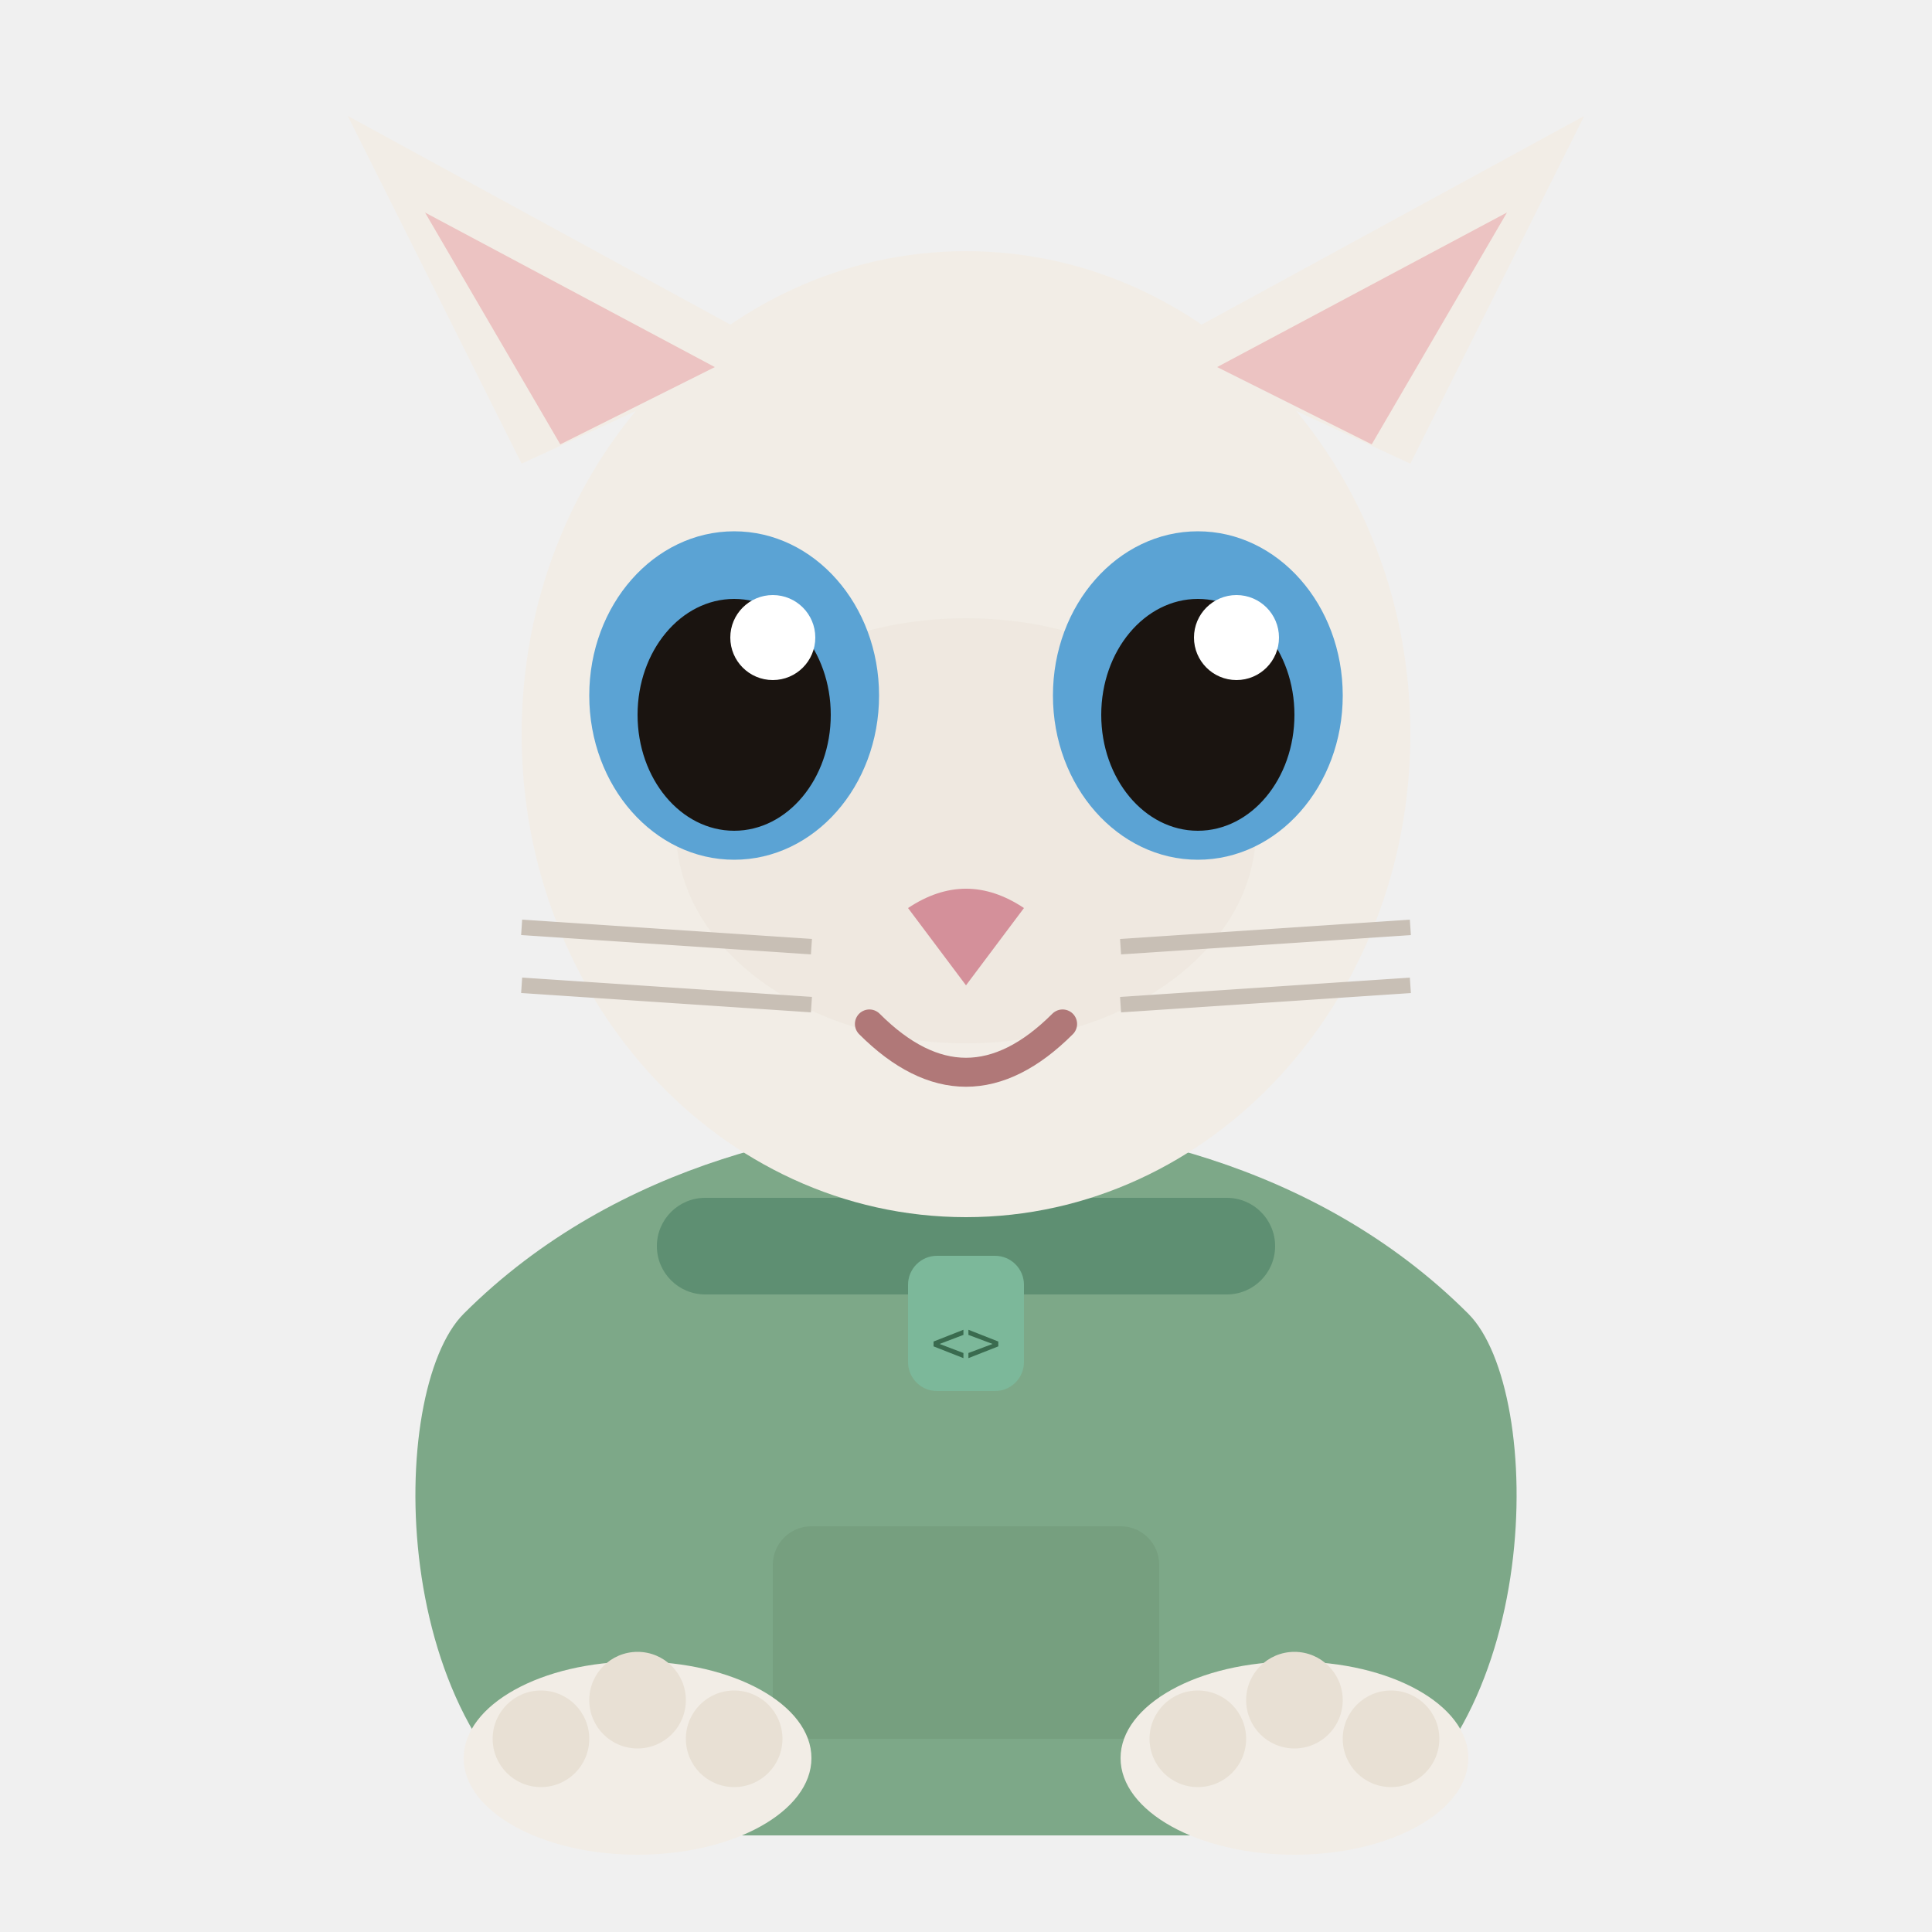
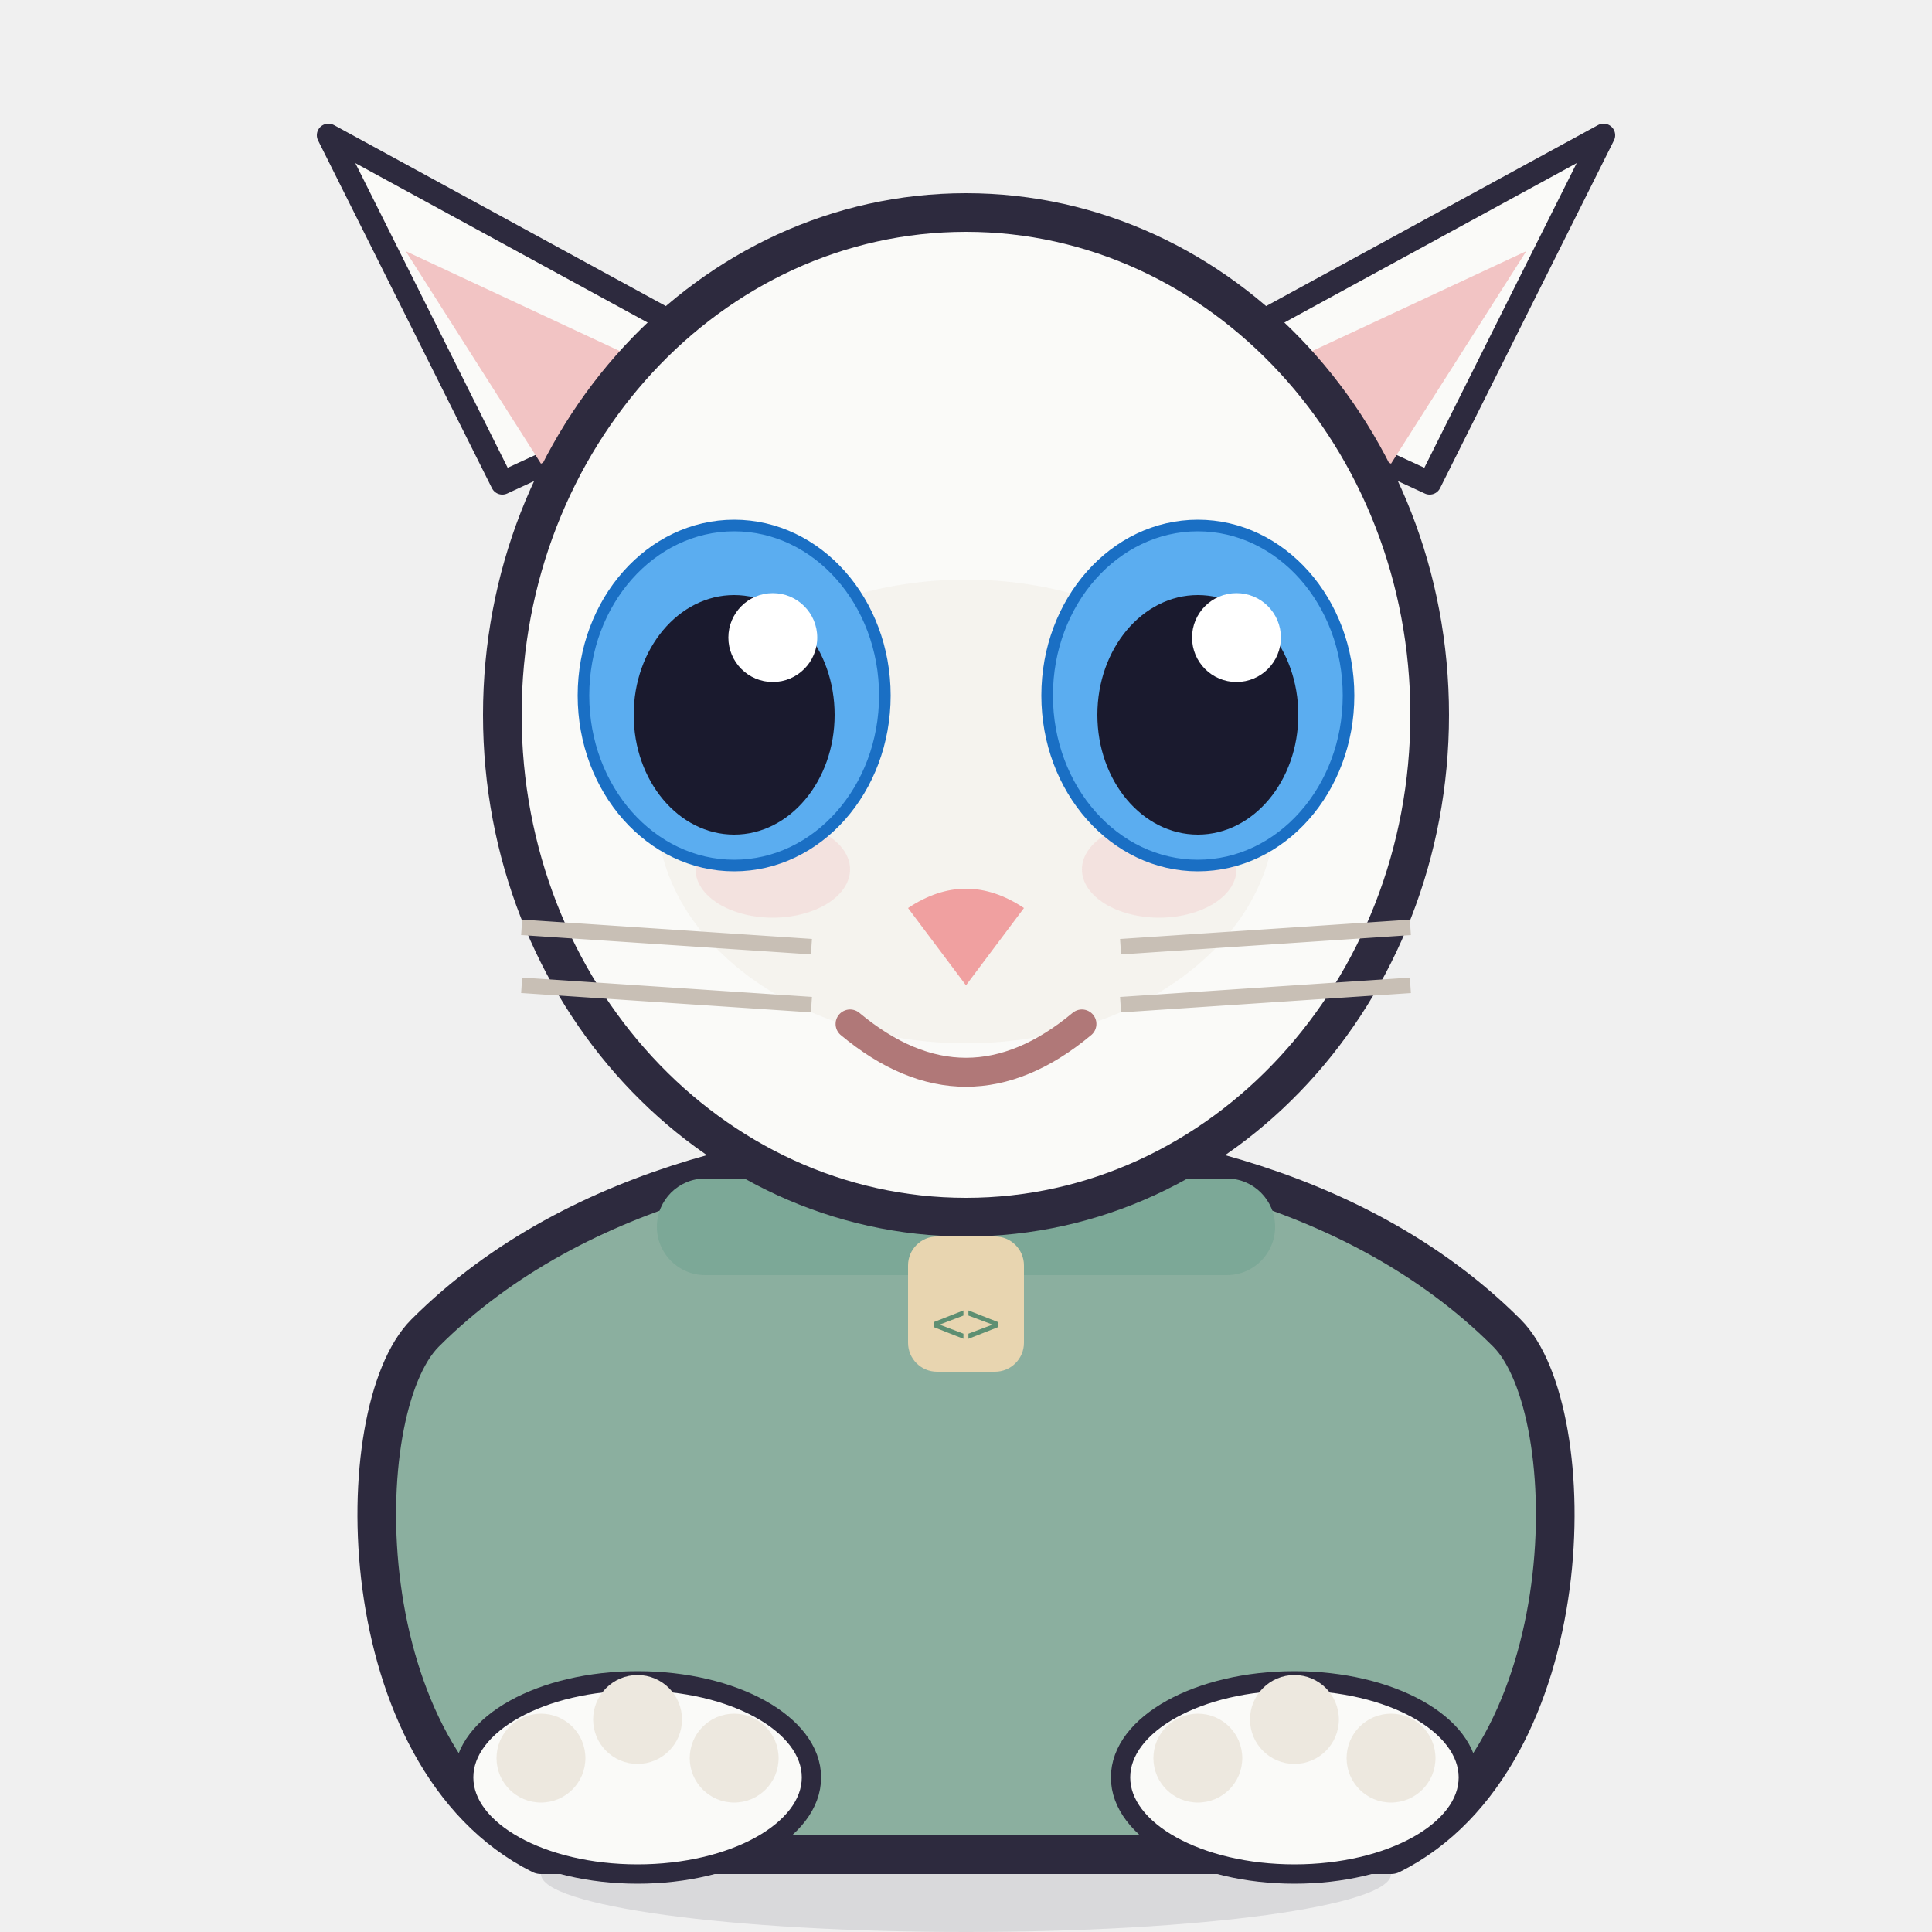
- <svg xmlns="http://www.w3.org/2000/svg" viewBox="0 0 100 100" width="100" height="100" role="img" aria-label="Junior Casey — idle">
-   <path d="M24,68 C20,72 20,90 30,95 L70,95 C80,90 80,72 76,68 C68,60 57,58 50,58 C43,58 32,60 24,68 Z" fill="#7DA888" />
-   <rect x="40" y="79" width="20" height="11" rx="2" fill="#6B9070" opacity="0.4" />
-   <ellipse cx="33" cy="91" rx="9" ry="5" fill="#F2EDE6" />
-   <circle cx="28" cy="90" r="2.5" fill="#E8E0D4" />
-   <circle cx="33" cy="88" r="2.5" fill="#E8E0D4" />
-   <circle cx="38" cy="90" r="2.5" fill="#E8E0D4" />
-   <ellipse cx="67" cy="91" rx="9" ry="5" fill="#F2EDE6" />
-   <circle cx="62" cy="90" r="2.5" fill="#E8E0D4" />
-   <circle cx="67" cy="88" r="2.5" fill="#E8E0D4" />
-   <circle cx="72" cy="90" r="2.5" fill="#E8E0D4" />
-   <rect x="34" y="62" width="32" height="5" rx="2.5" fill="#5E8F72" />
-   <rect x="47" y="65" width="6" height="7" rx="1.5" fill="#7CB89A" />
-   <text x="50" y="70.5" text-anchor="middle" font-family="monospace" font-size="3" fill="#3A6B4F">&lt;&gt;</text>
-   <ellipse cx="50" cy="38" rx="23" ry="25" fill="#F2EDE6" />
-   <ellipse cx="50" cy="43" rx="15" ry="11" fill="#E8E0D4" opacity="0.35" />
-   <path d="M27,24 L18,6 L40,18 Z" fill="#F2EDE6" />
-   <path d="M29,23 L22,11 L37,19 Z" fill="#EAB5B5" opacity="0.75" />
-   <path d="M73,24 L82,6 L60,18 Z" fill="#F2EDE6" />
-   <path d="M71,23 L78,11 L63,19 Z" fill="#EAB5B5" opacity="0.75" />
-   <ellipse cx="38" cy="36" rx="7.5" ry="8.5" fill="#5BA3D4" />
-   <ellipse cx="38" cy="37" rx="5" ry="6" fill="#1A1410" />
-   <circle cx="40" cy="33" r="2.2" fill="#fff" />
-   <ellipse cx="62" cy="36" rx="7.5" ry="8.5" fill="#5BA3D4" />
-   <ellipse cx="62" cy="37" rx="5" ry="6" fill="#1A1410" />
-   <circle cx="64" cy="33" r="2.2" fill="#fff" />
-   <path d="M47,47 L50,51 L53,47 Q50,45 47,47 Z" fill="#D4909A" />
-   <path d="M45,53 Q50,58 55,53" stroke="#B07878" stroke-width="1.5" fill="none" stroke-linecap="round" />
-   <line x1="27" y1="48" x2="42" y2="49" stroke="#C8BFB5" stroke-width="0.8" />
-   <line x1="27" y1="51" x2="42" y2="52" stroke="#C8BFB5" stroke-width="0.8" />
-   <line x1="58" y1="49" x2="73" y2="48" stroke="#C8BFB5" stroke-width="0.8" />
-   <line x1="58" y1="52" x2="73" y2="51" stroke="#C8BFB5" stroke-width="0.8" />
+ <svg xmlns="http://www.w3.org/2000/svg" viewBox="0 0 100 100" width="100" height="100" role="img" aria-label="Junior Casey, idle">
+   <ellipse cx="50" cy="97" rx="22" ry="3" fill="#2D2A3E" opacity="0.12" />
+   <path d="M22,69 C18,73 18,91 28,96 L72,96 C82,91 82,73 78,69 C70,61 58,59 50,59 C42,59 30,61 22,69 Z" fill="#8BAF9F" stroke="#2D2A3E" stroke-width="2" stroke-linejoin="round" />
+   <rect x="34" y="61" width="32" height="5" rx="2.5" fill="#7CA897" />
+   <rect x="47" y="64" width="6" height="7" rx="1.5" fill="#E8D5B0" />
+   <text x="50" y="69.5" text-anchor="middle" font-family="monospace" font-size="3" fill="#5E8F72">&lt;&gt;</text>
+   <ellipse cx="33" cy="92" rx="9" ry="5" fill="#FAFAF8" stroke="#2D2A3E" stroke-width="1" />
+   <circle cx="28" cy="91" r="2.3" fill="#EDE8DF" />
+   <circle cx="33" cy="89" r="2.3" fill="#EDE8DF" />
+   <circle cx="38" cy="91" r="2.3" fill="#EDE8DF" />
+   <ellipse cx="67" cy="92" rx="9" ry="5" fill="#FAFAF8" stroke="#2D2A3E" stroke-width="1" />
+   <circle cx="62" cy="91" r="2.3" fill="#EDE8DF" />
+   <circle cx="67" cy="89" r="2.3" fill="#EDE8DF" />
+   <circle cx="72" cy="91" r="2.3" fill="#EDE8DF" />
+   <g>
+     <path d="M26,25 L17,7 L39,19 Z" fill="#FAFAF8" stroke="#2D2A3E" stroke-width="1.2" stroke-linejoin="round" />
+     <path d="M28,24 L21,13 L36,20 Z" fill="#F2C4C4" />
+     <path d="M74,25 L83,7 L61,19 Z" fill="#FAFAF8" stroke="#2D2A3E" stroke-width="1.2" stroke-linejoin="round" />
+     <path d="M72,24 L79,13 L64,20 Z" fill="#F2C4C4" />
+     <ellipse cx="50" cy="37" rx="24" ry="26" fill="#FAFAF8" stroke="#2D2A3E" stroke-width="2" stroke-linejoin="round" />
+     <ellipse cx="50" cy="42" rx="16" ry="12" fill="#EDE8DF" opacity="0.4" />
+     <ellipse cx="40" cy="45" rx="4" ry="2.5" fill="#F2C4C4" opacity="0.35" />
+     <ellipse cx="60" cy="45" rx="4" ry="2.5" fill="#F2C4C4" opacity="0.35" />
+     <ellipse cx="38" cy="36" rx="7.8" ry="8.8" fill="#5BADF0" stroke="#1A6FC4" stroke-width="0.6" />
+     <ellipse cx="38" cy="37" rx="5.2" ry="6.2" fill="#1A1A2E" />
+     <circle cx="40" cy="33" r="2.3" fill="#FFFFFF" />
+     <ellipse cx="62" cy="36" rx="7.8" ry="8.8" fill="#5BADF0" stroke="#1A6FC4" stroke-width="0.6" />
+     <ellipse cx="62" cy="37" rx="5.2" ry="6.2" fill="#1A1A2E" />
+     <circle cx="64" cy="33" r="2.3" fill="#FFFFFF" />
+     <path d="M47,47 L50 51 L53,47 Q50,45 47,47 Z" fill="#F0A0A0" />
+     <path d="M44,53 Q50,58 56,53" stroke="#B07878" stroke-width="1.5" fill="none" stroke-linecap="round" />
+     <line x1="27" y1="48" x2="42" y2="49" stroke="#C8BFB5" stroke-width="0.8" />
+     <line x1="27" y1="51" x2="42" y2="52" stroke="#C8BFB5" stroke-width="0.8" />
+     <line x1="58" y1="49" x2="73" y2="48" stroke="#C8BFB5" stroke-width="0.8" />
+     <line x1="58" y1="52" x2="73" y2="51" stroke="#C8BFB5" stroke-width="0.8" />
+   </g>
</svg>
